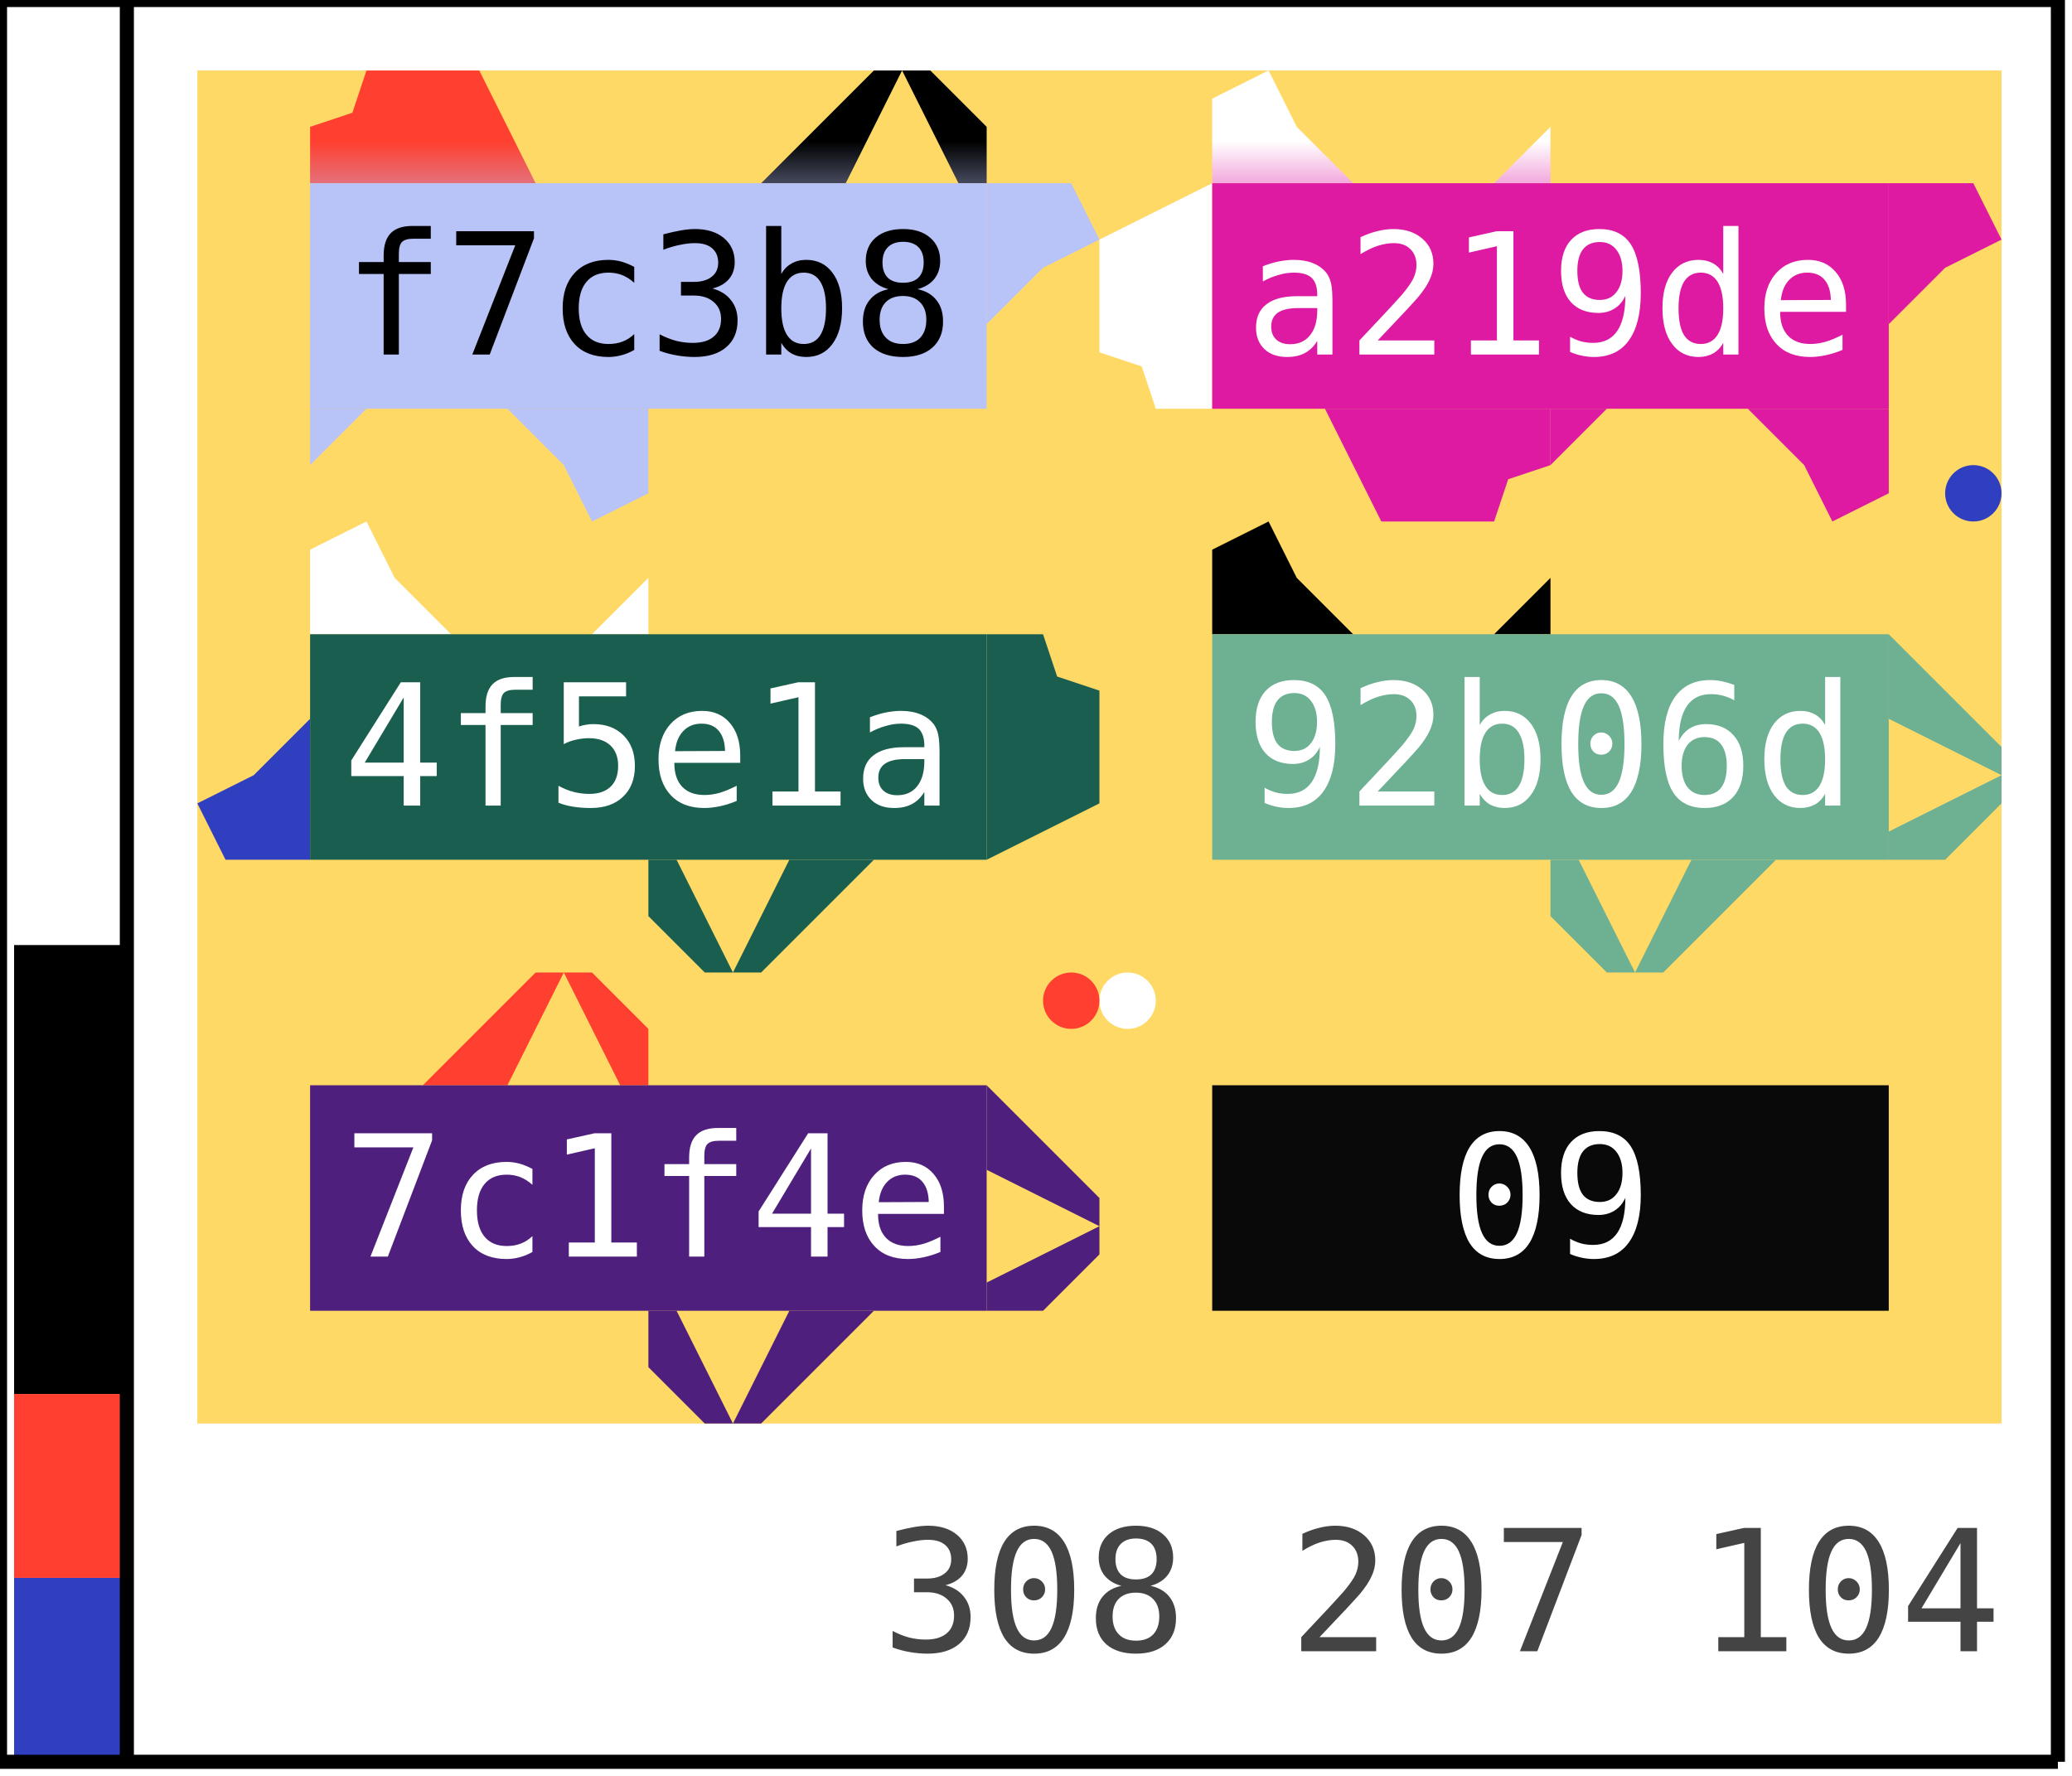
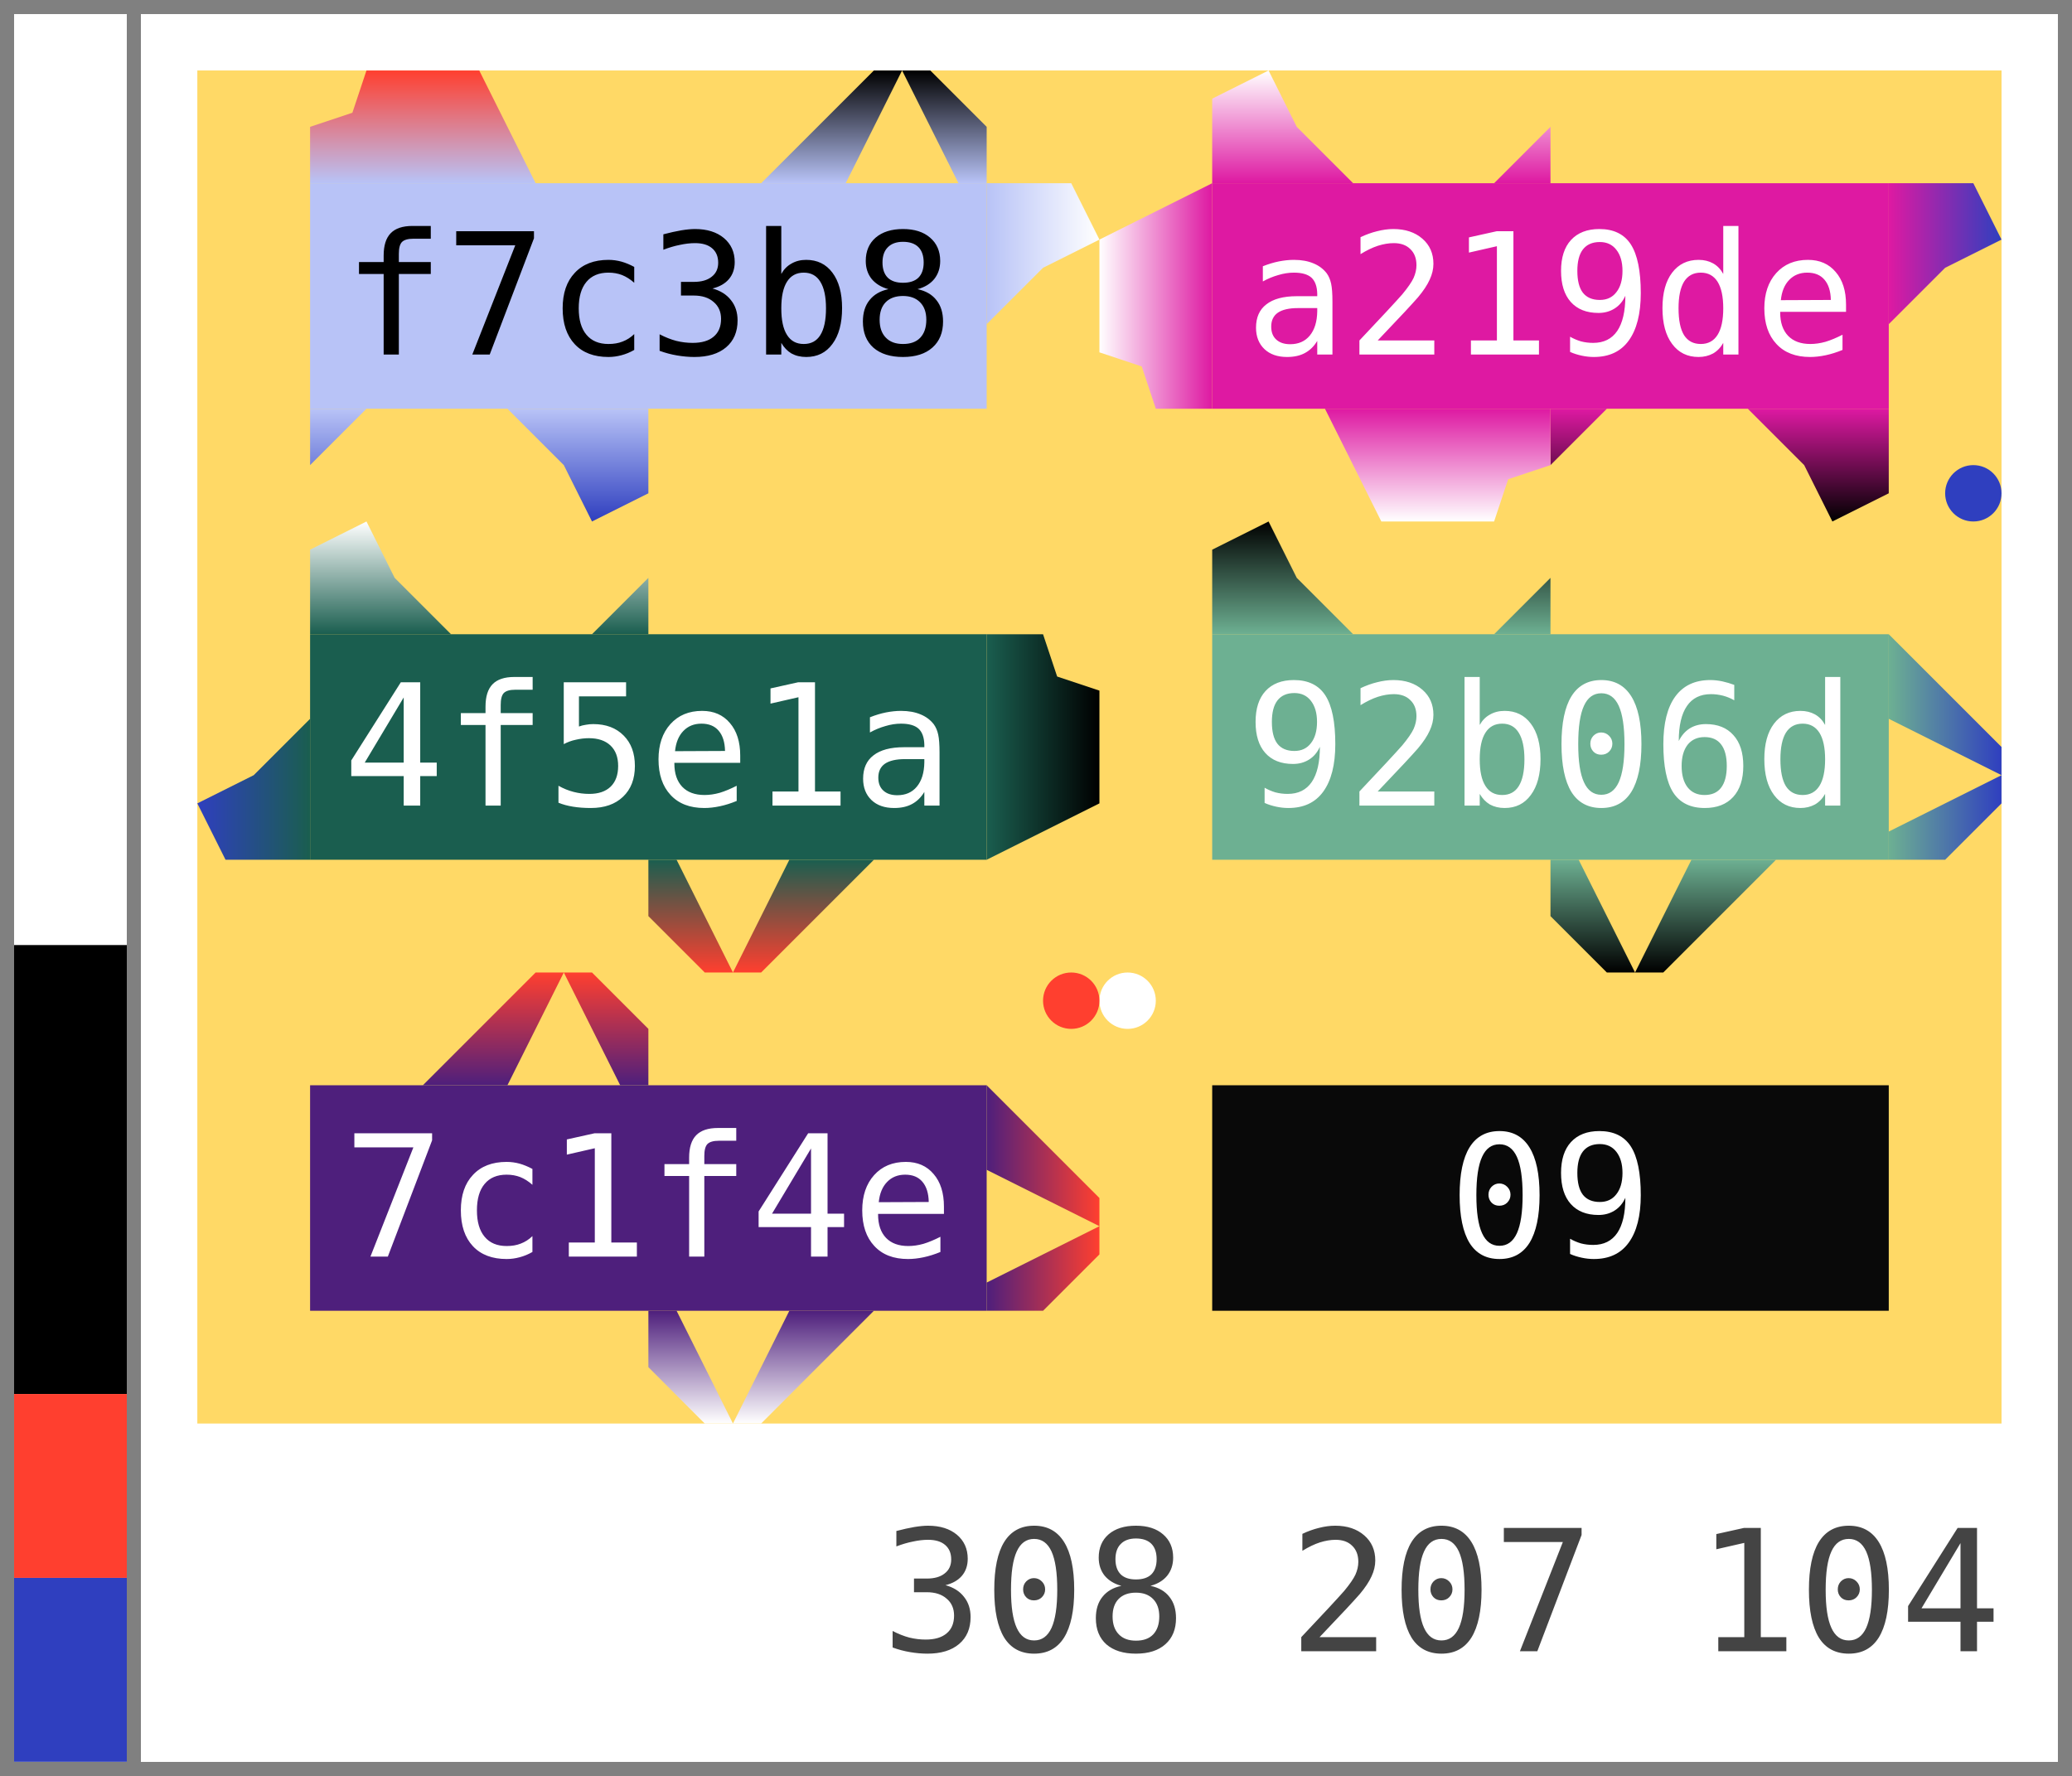
<svg xmlns="http://www.w3.org/2000/svg" width="147.0" height="126.0">
  <defs data-v3-clip-seq="7">
    <clipPath id="grid-clip">
      <rect x="14.0" y="5.0" width="128.0" height="96.0" />
    </clipPath>
    <path id="c1" d="M0,8 L0,6 L2,6 L2,0 L8,0 L8,8 L6,8 L6,4 L4,4 L4,8 Z M12,4 L14,4 L14,8 L12,8 Z M22,4 L24,4 L24,8 L22,8 Z" fill-rule="evenodd" />
    <path id="c2" d="M0,8 L0,2 L4,2 L4,4 L6,4 L6,8 L10,8 L10,2 L10,0 L24,0 L24,8 Z M18,0 L20,0 L20,4 L18,4 Z M14,0 L16,0 L16,2 L14,2 Z" fill-rule="evenodd" />
    <path id="c3" d="M16,0 L20,0 L20,8 L16,8 L16,6 L12,6 L12,4 L16,4 Z M0,6 L2,6 L2,8 L0,8 Z" fill-rule="evenodd" />
    <path id="p1" d="M0,8 L0,4 L3,3 L4,0 L12,0 L16,8 Z" fill-rule="evenodd" />
    <path id="p2" d="M16,0 L12,4 L8,8 L14,8 L18,0 L22,8 L24,8 L24,4 L20,0 Z" fill-rule="evenodd" />
    <path id="p3" d="M0,2 L4,0 L6,4 L10,8 L0,8 Z M20,8 L24,4 L24,8 Z" fill-rule="evenodd" />
-     <linearGradient id="g0" gradientUnits="userSpaceOnUse" x1="34.0" y1="13.0" x2="34.0" y2="5.0">
-       <stop offset="0%" stop-color="#b8c3f7" />
-       <stop offset="100%" stop-color="#ff3f2f" />
-     </linearGradient>
-     <linearGradient id="g1" gradientUnits="userSpaceOnUse" x1="58.0" y1="13.0" x2="58.0" y2="5.0">
-       <stop offset="0%" stop-color="#b8c3f7" />
-       <stop offset="100%" stop-color="#000000" />
-     </linearGradient>
-     <linearGradient id="g2" gradientUnits="userSpaceOnUse" x1="70.0" y1="21.0" x2="78.0" y2="21.0">
+     <linearGradient id="g0" gradientUnits="userSpaceOnUse" x1="12" y1="8" x2="12" y2="0">
+       <stop offset="0%" stop-color="#b8c3f7" />
+       <stop offset="100%" stop-color="#ff3f2f" />
+     </linearGradient>
+     <linearGradient id="g1" gradientUnits="userSpaceOnUse" x1="12" y1="8" x2="12" y2="0">
+       <stop offset="0%" stop-color="#b8c3f7" />
+       <stop offset="100%" stop-color="#000000" />
+     </linearGradient>
+     <linearGradient id="g2" gradientUnits="userSpaceOnUse" x1="12" y1="8" x2="12" y2="0">
      <stop offset="0%" stop-color="#b8c3f7" />
      <stop offset="100%" stop-color="#ffffff" />
    </linearGradient>
    <clipPath id="v3clip-0">
      <rect x="70.0" y="13.0" width="8.0" height="16.0" />
    </clipPath>
-     <linearGradient id="g3" gradientUnits="userSpaceOnUse" x1="34.0" y1="29.0" x2="34.0" y2="37.0">
-       <stop offset="0%" stop-color="#b8c3f7" />
-       <stop offset="100%" stop-color="#2f3fbf" />
-     </linearGradient>
-     <linearGradient id="g4" gradientUnits="userSpaceOnUse" x1="98.0" y1="13.0" x2="98.0" y2="5.0">
-       <stop offset="0%" stop-color="#de19a2" />
-       <stop offset="100%" stop-color="#ffffff" />
-     </linearGradient>
-     <linearGradient id="g5" gradientUnits="userSpaceOnUse" x1="134.0" y1="21.0" x2="142.0" y2="21.0">
+     <linearGradient id="g3" gradientUnits="userSpaceOnUse" x1="12" y1="8" x2="12" y2="0">
+       <stop offset="0%" stop-color="#b8c3f7" />
+       <stop offset="100%" stop-color="#2f3fbf" />
+     </linearGradient>
+     <linearGradient id="g4" gradientUnits="userSpaceOnUse" x1="12" y1="8" x2="12" y2="0">
+       <stop offset="0%" stop-color="#de19a2" />
+       <stop offset="100%" stop-color="#ffffff" />
+     </linearGradient>
+     <linearGradient id="g5" gradientUnits="userSpaceOnUse" x1="12" y1="8" x2="12" y2="0">
      <stop offset="0%" stop-color="#de19a2" />
      <stop offset="100%" stop-color="#2f3fbf" />
    </linearGradient>
    <clipPath id="v3clip-1">
      <rect x="134.0" y="13.0" width="8.0" height="16.0" />
    </clipPath>
-     <linearGradient id="g6" gradientUnits="userSpaceOnUse" x1="122.0" y1="29.0" x2="122.0" y2="37.0">
-       <stop offset="0%" stop-color="#de19a2" />
-       <stop offset="100%" stop-color="#000000" />
-     </linearGradient>
-     <linearGradient id="g7" gradientUnits="userSpaceOnUse" x1="98.0" y1="29.0" x2="98.0" y2="37.0">
-       <stop offset="0%" stop-color="#de19a2" />
-       <stop offset="100%" stop-color="#ffffff" />
-     </linearGradient>
-     <linearGradient id="g8" gradientUnits="userSpaceOnUse" x1="86.0" y1="21.0" x2="78.0" y2="21.0">
+     <linearGradient id="g6" gradientUnits="userSpaceOnUse" x1="12" y1="8" x2="12" y2="0">
+       <stop offset="0%" stop-color="#de19a2" />
+       <stop offset="100%" stop-color="#000000" />
+     </linearGradient>
+     <linearGradient id="g7" gradientUnits="userSpaceOnUse" x1="12" y1="8" x2="12" y2="0">
+       <stop offset="0%" stop-color="#de19a2" />
+       <stop offset="100%" stop-color="#ffffff" />
+     </linearGradient>
+     <linearGradient id="g8" gradientUnits="userSpaceOnUse" x1="12" y1="8" x2="12" y2="0">
      <stop offset="0%" stop-color="#de19a2" />
      <stop offset="100%" stop-color="#ffffff" />
    </linearGradient>
    <clipPath id="v3clip-2">
      <rect x="78.0" y="13.0" width="8.0" height="16.0" />
    </clipPath>
-     <linearGradient id="g9" gradientUnits="userSpaceOnUse" x1="34.0" y1="45.0" x2="34.0" y2="37.0">
-       <stop offset="0%" stop-color="#1a5e4f" />
-       <stop offset="100%" stop-color="#ffffff" />
-     </linearGradient>
-     <linearGradient id="g10" gradientUnits="userSpaceOnUse" x1="70.0" y1="53.0" x2="78.0" y2="53.0">
+     <linearGradient id="g9" gradientUnits="userSpaceOnUse" x1="12" y1="8" x2="12" y2="0">
+       <stop offset="0%" stop-color="#1a5e4f" />
+       <stop offset="100%" stop-color="#ffffff" />
+     </linearGradient>
+     <linearGradient id="g10" gradientUnits="userSpaceOnUse" x1="12" y1="8" x2="12" y2="0">
      <stop offset="0%" stop-color="#1a5e4f" />
      <stop offset="100%" stop-color="#000000" />
    </linearGradient>
    <clipPath id="v3clip-3">
      <rect x="70.0" y="45.0" width="8.0" height="16.0" />
    </clipPath>
-     <linearGradient id="g11" gradientUnits="userSpaceOnUse" x1="58.0" y1="61.0" x2="58.0" y2="69.0">
-       <stop offset="0%" stop-color="#1a5e4f" />
-       <stop offset="100%" stop-color="#ff3f2f" />
-     </linearGradient>
-     <linearGradient id="g12" gradientUnits="userSpaceOnUse" x1="22.0" y1="53.0" x2="14.0" y2="53.0">
+     <linearGradient id="g11" gradientUnits="userSpaceOnUse" x1="12" y1="8" x2="12" y2="0">
+       <stop offset="0%" stop-color="#1a5e4f" />
+       <stop offset="100%" stop-color="#ff3f2f" />
+     </linearGradient>
+     <linearGradient id="g12" gradientUnits="userSpaceOnUse" x1="12" y1="8" x2="12" y2="0">
      <stop offset="0%" stop-color="#1a5e4f" />
      <stop offset="100%" stop-color="#2f3fbf" />
    </linearGradient>
    <clipPath id="v3clip-4">
      <rect x="14.0" y="45.0" width="8.0" height="16.0" />
    </clipPath>
-     <linearGradient id="g13" gradientUnits="userSpaceOnUse" x1="98.0" y1="45.0" x2="98.0" y2="37.0">
+     <linearGradient id="g13" gradientUnits="userSpaceOnUse" x1="12" y1="8" x2="12" y2="0">
      <stop offset="0%" stop-color="#6db092" />
      <stop offset="100%" stop-color="#000000" />
    </linearGradient>
-     <linearGradient id="g14" gradientUnits="userSpaceOnUse" x1="134.0" y1="53.0" x2="142.0" y2="53.0">
+     <linearGradient id="g14" gradientUnits="userSpaceOnUse" x1="12" y1="8" x2="12" y2="0">
      <stop offset="0%" stop-color="#6db092" />
      <stop offset="100%" stop-color="#2f3fbf" />
    </linearGradient>
    <clipPath id="v3clip-5">
      <rect x="134.0" y="45.0" width="8.0" height="16.0" />
    </clipPath>
-     <linearGradient id="g15" gradientUnits="userSpaceOnUse" x1="122.0" y1="61.0" x2="122.0" y2="69.0">
+     <linearGradient id="g15" gradientUnits="userSpaceOnUse" x1="12" y1="8" x2="12" y2="0">
      <stop offset="0%" stop-color="#6db092" />
      <stop offset="100%" stop-color="#000000" />
    </linearGradient>
-     <linearGradient id="g16" gradientUnits="userSpaceOnUse" x1="34.0" y1="77.0" x2="34.0" y2="69.0">
+     <linearGradient id="g16" gradientUnits="userSpaceOnUse" x1="12" y1="8" x2="12" y2="0">
      <stop offset="0%" stop-color="#4e1f7c" />
      <stop offset="100%" stop-color="#ff3f2f" />
    </linearGradient>
-     <linearGradient id="g17" gradientUnits="userSpaceOnUse" x1="70.0" y1="85.0" x2="78.0" y2="85.0">
+     <linearGradient id="g17" gradientUnits="userSpaceOnUse" x1="12" y1="8" x2="12" y2="0">
      <stop offset="0%" stop-color="#4e1f7c" />
      <stop offset="100%" stop-color="#ff3f2f" />
    </linearGradient>
    <clipPath id="v3clip-6">
      <rect x="70.0" y="77.0" width="8.0" height="16.0" />
    </clipPath>
-     <linearGradient id="g18" gradientUnits="userSpaceOnUse" x1="58.0" y1="93.0" x2="58.0" y2="101.0">
+     <linearGradient id="g18" gradientUnits="userSpaceOnUse" x1="12" y1="8" x2="12" y2="0">
      <stop offset="0%" stop-color="#4e1f7c" />
      <stop offset="100%" stop-color="#ffffff" />
    </linearGradient>
  </defs>
  <rect x="0" y="0" width="147.0" height="126.0" fill="#ffffff" />
  <rect x="14.0" y="5.0" width="128.0" height="96.0" fill="#ffd966" />
  <g>
    <use href="#p1" transform="translate(22.0, 5.0) scale(1.0)" fill="url(#g0)" />
  </g>
  <g>
    <use href="#p2" transform="translate(46.0, 5.0) scale(1.0)" fill="url(#g1)" />
  </g>
  <g>
    <g clip-path="url(#v3clip-0)">
      <use href="#p3" transform="translate(78.0, 13.0) rotate(90 0.0 0.0) scale(1.0)" fill="url(#g2)" />
    </g>
  </g>
  <g>
    <use href="#p3" transform="translate(22.0, 29.0) rotate(180 12.0 4.0) scale(1.0)" fill="url(#g3)" />
  </g>
  <g>
    <use href="#p3" transform="translate(86.0, 5.0) scale(1.0)" fill="url(#g4)" />
  </g>
  <g>
    <g clip-path="url(#v3clip-1)">
      <use href="#p3" transform="translate(142.0, 13.0) rotate(90 0.0 0.0) scale(1.0)" fill="url(#g5)" />
    </g>
  </g>
  <g>
    <use href="#p3" transform="translate(110.0, 29.0) rotate(180 12.0 4.0) scale(1.0)" fill="url(#g6)" />
  </g>
  <g>
    <use href="#p1" transform="translate(86.0, 29.0) rotate(180 12.0 4.0) scale(1.0)" fill="url(#g7)" />
  </g>
  <g>
    <g clip-path="url(#v3clip-2)">
      <use href="#p1" transform="translate(78.0, 29.0) rotate(270 0.0 0.0) scale(1.0)" fill="url(#g8)" />
    </g>
  </g>
  <g>
    <use href="#p3" transform="translate(22.0, 37.0) scale(1.0)" fill="url(#g9)" />
  </g>
  <g>
    <g clip-path="url(#v3clip-3)">
      <use href="#p1" transform="translate(78.0, 45.0) rotate(90 0.0 0.0) scale(1.0)" fill="url(#g10)" />
    </g>
  </g>
  <g>
    <use href="#p2" transform="translate(46.0, 61.0) rotate(180 12.0 4.0) scale(1.0)" fill="url(#g11)" />
  </g>
  <g>
    <g clip-path="url(#v3clip-4)">
      <use href="#p3" transform="translate(14.0, 61.0) rotate(270 0.0 0.0) scale(1.0)" fill="url(#g12)" />
    </g>
  </g>
  <g>
    <use href="#p3" transform="translate(86.0, 37.0) scale(1.0)" fill="url(#g13)" />
  </g>
  <g>
    <g clip-path="url(#v3clip-5)">
      <use href="#p2" transform="translate(134.0, 45.0) rotate(90 8.0 0.0) scale(1.0)" fill="url(#g14)" />
    </g>
  </g>
  <g>
    <use href="#p2" transform="translate(110.0, 61.0) rotate(180 12.0 4.0) scale(1.0)" fill="url(#g15)" />
  </g>
  <g>
    <use href="#p2" transform="translate(22.0, 69.0) scale(1.0)" fill="url(#g16)" />
  </g>
  <g>
    <g clip-path="url(#v3clip-6)">
      <use href="#p2" transform="translate(70.0, 77.0) rotate(90 8.0 0.0) scale(1.0)" fill="url(#g17)" />
    </g>
  </g>
  <g>
    <use href="#p2" transform="translate(46.0, 93.0) rotate(180 12.0 4.0) scale(1.0)" fill="url(#g18)" />
  </g>
  <rect x="22.0" y="13.0" width="48.0" height="16.0" fill="#b8c3f7" />
  <text x="46.0" y="21.0" fill="#000000" style="font-family: monospace; font-size: 12.0px;" text-anchor="middle" dominant-baseline="central">f7c3b8</text>
  <rect x="86.0" y="13.0" width="48.0" height="16.0" fill="#de19a2" />
  <text x="110.0" y="21.0" fill="#ffffff" style="font-family: monospace; font-size: 12.0px;" text-anchor="middle" dominant-baseline="central">a219de</text>
  <rect x="22.0" y="45.0" width="48.0" height="16.0" fill="#1a5e4f" />
  <text x="46.0" y="53.0" fill="#ffffff" style="font-family: monospace; font-size: 12.0px;" text-anchor="middle" dominant-baseline="central">4f5e1a</text>
  <rect x="86.0" y="45.0" width="48.0" height="16.0" fill="#6db092" />
  <text x="110.0" y="53.0" fill="#ffffff" style="font-family: monospace; font-size: 12.0px;" text-anchor="middle" dominant-baseline="central">92b06d</text>
  <rect x="22.0" y="77.0" width="48.0" height="16.0" fill="#4e1f7c" />
  <text x="46.0" y="85.0" fill="#ffffff" style="font-family: monospace; font-size: 12.0px;" text-anchor="middle" dominant-baseline="central">7c1f4e</text>
  <rect x="86.0" y="77.0" width="48.0" height="16.0" fill="#090909" />
  <text x="110.0" y="85.0" fill="#ffffff" style="font-family: monospace; font-size: 12.0px;" text-anchor="middle" dominant-baseline="central">09</text>
  <circle cx="80.0" cy="71.0" r="2.0" fill="#ffffff" />
  <circle cx="76.0" cy="71.0" r="2.0" fill="#ff3f2f" />
  <circle cx="140.0" cy="35.0" r="2.0" fill="#2f3fbf" />
  <rect x="1" y="1" width="8.0" height="66.052" fill="#ffffff" />
  <rect x="1" y="67.052" width="8.0" height="31.854" fill="#000000" />
  <rect x="1" y="98.905" width="8.0" height="13.047" fill="#ff3f2f" />
  <rect x="1" y="111.953" width="8.0" height="13.047" fill="#2f3fbf" />
  <text x="142.0" y="113.0" fill="#444444" style="font-family: monospace; font-size: 12.0px;" text-anchor="end" dominant-baseline="central">308 207 104</text>
-   <line x1="0" y1="0" x2="146.0" y2="0" stroke="#000000" stroke-width="1" />
-   <line x1="146.0" y1="0" x2="146.0" y2="125.0" stroke="#000000" stroke-width="1" />
-   <line x1="0" y1="125.0" x2="146.0" y2="125.0" stroke="#000000" stroke-width="1" />
-   <line x1="0" y1="0" x2="0" y2="125.0" stroke="#000000" stroke-width="1" />
-   <line x1="9.0" y1="0" x2="9.0" y2="125.0" stroke="#000000" stroke-width="1" />
+   <line x1="0" y1="0.5" x2="147.0" y2="0.5" stroke="#808080" stroke-width="1" shape-rendering="crispEdges" />
+   <line x1="146.5" y1="0" x2="146.5" y2="126.0" stroke="#808080" stroke-width="1" shape-rendering="crispEdges" />
+   <line x1="0" y1="125.5" x2="147.0" y2="125.5" stroke="#808080" stroke-width="1" shape-rendering="crispEdges" />
+   <line x1="0.5" y1="0" x2="0.5" y2="126.0" stroke="#808080" stroke-width="1" shape-rendering="crispEdges" />
+   <line x1="9.5" y1="0" x2="9.5" y2="126.0" stroke="#808080" stroke-width="1" shape-rendering="crispEdges" />
</svg>
